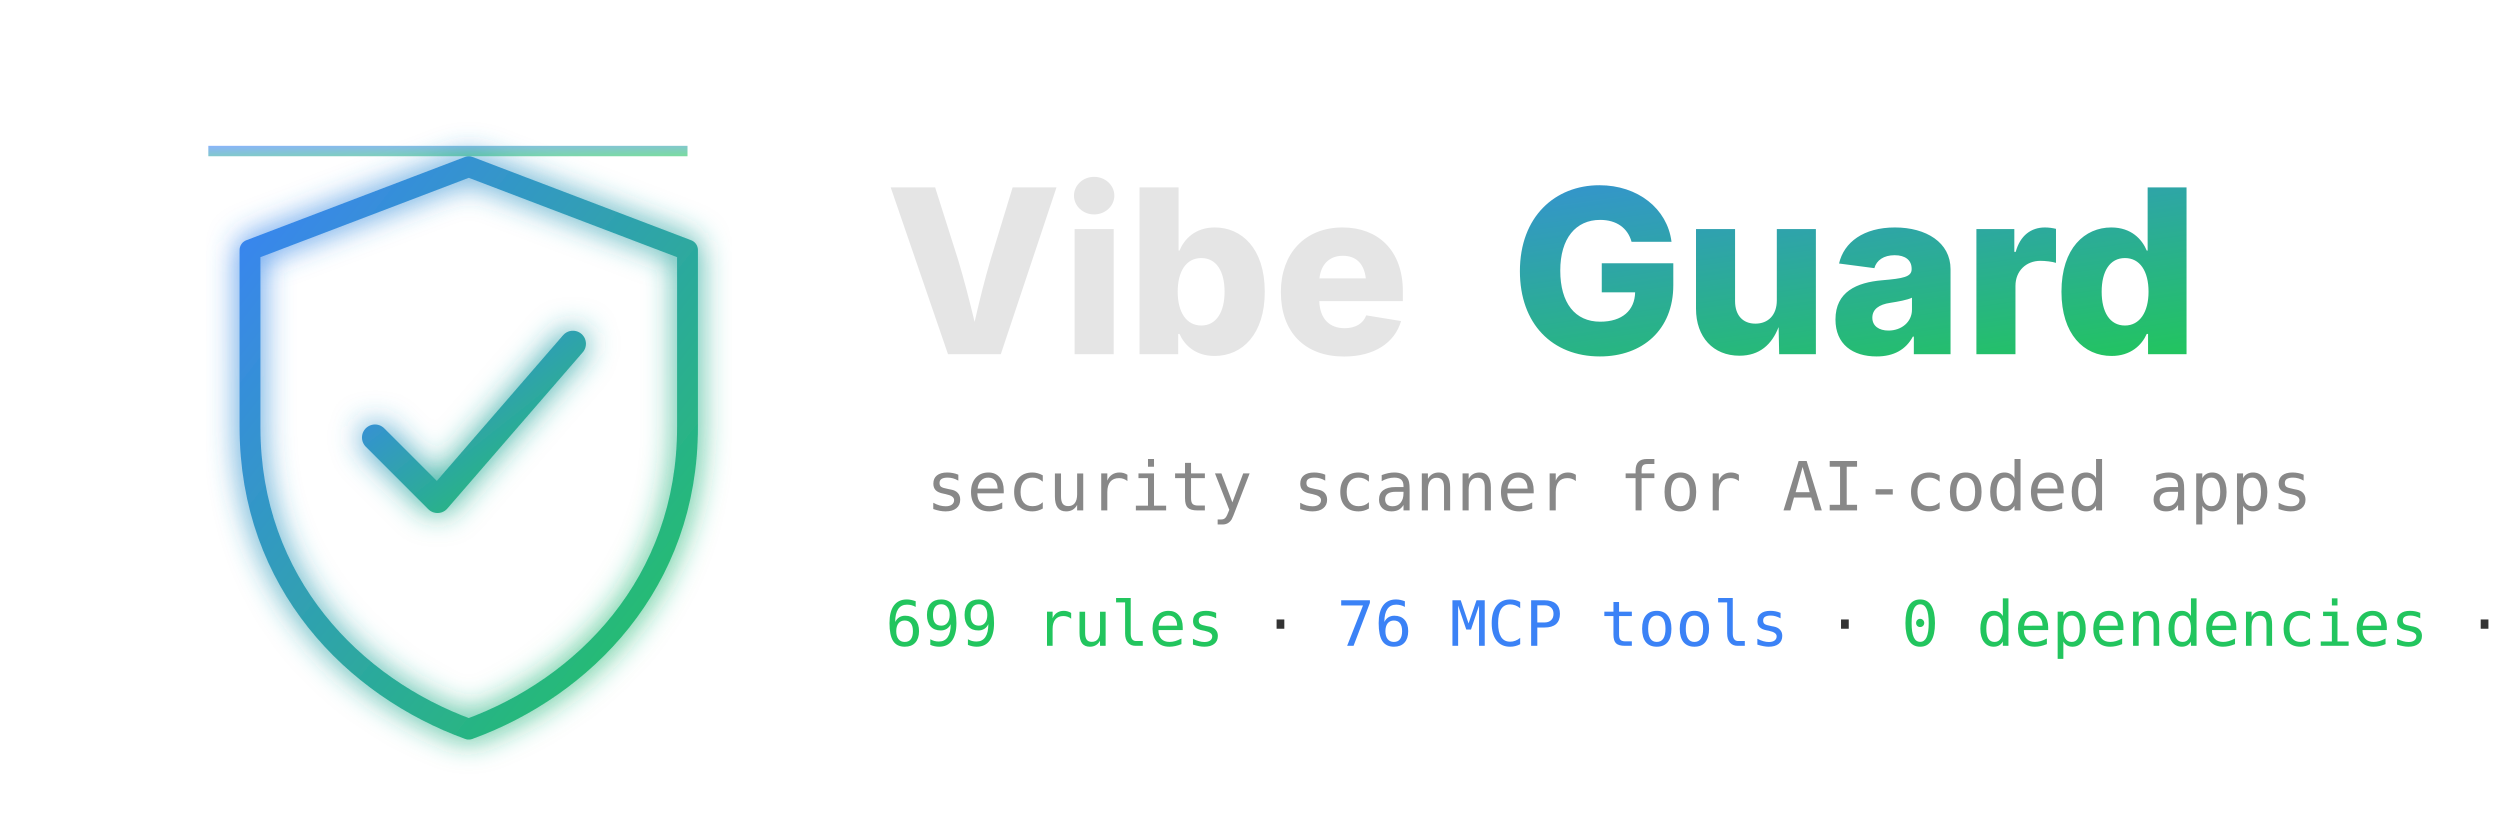
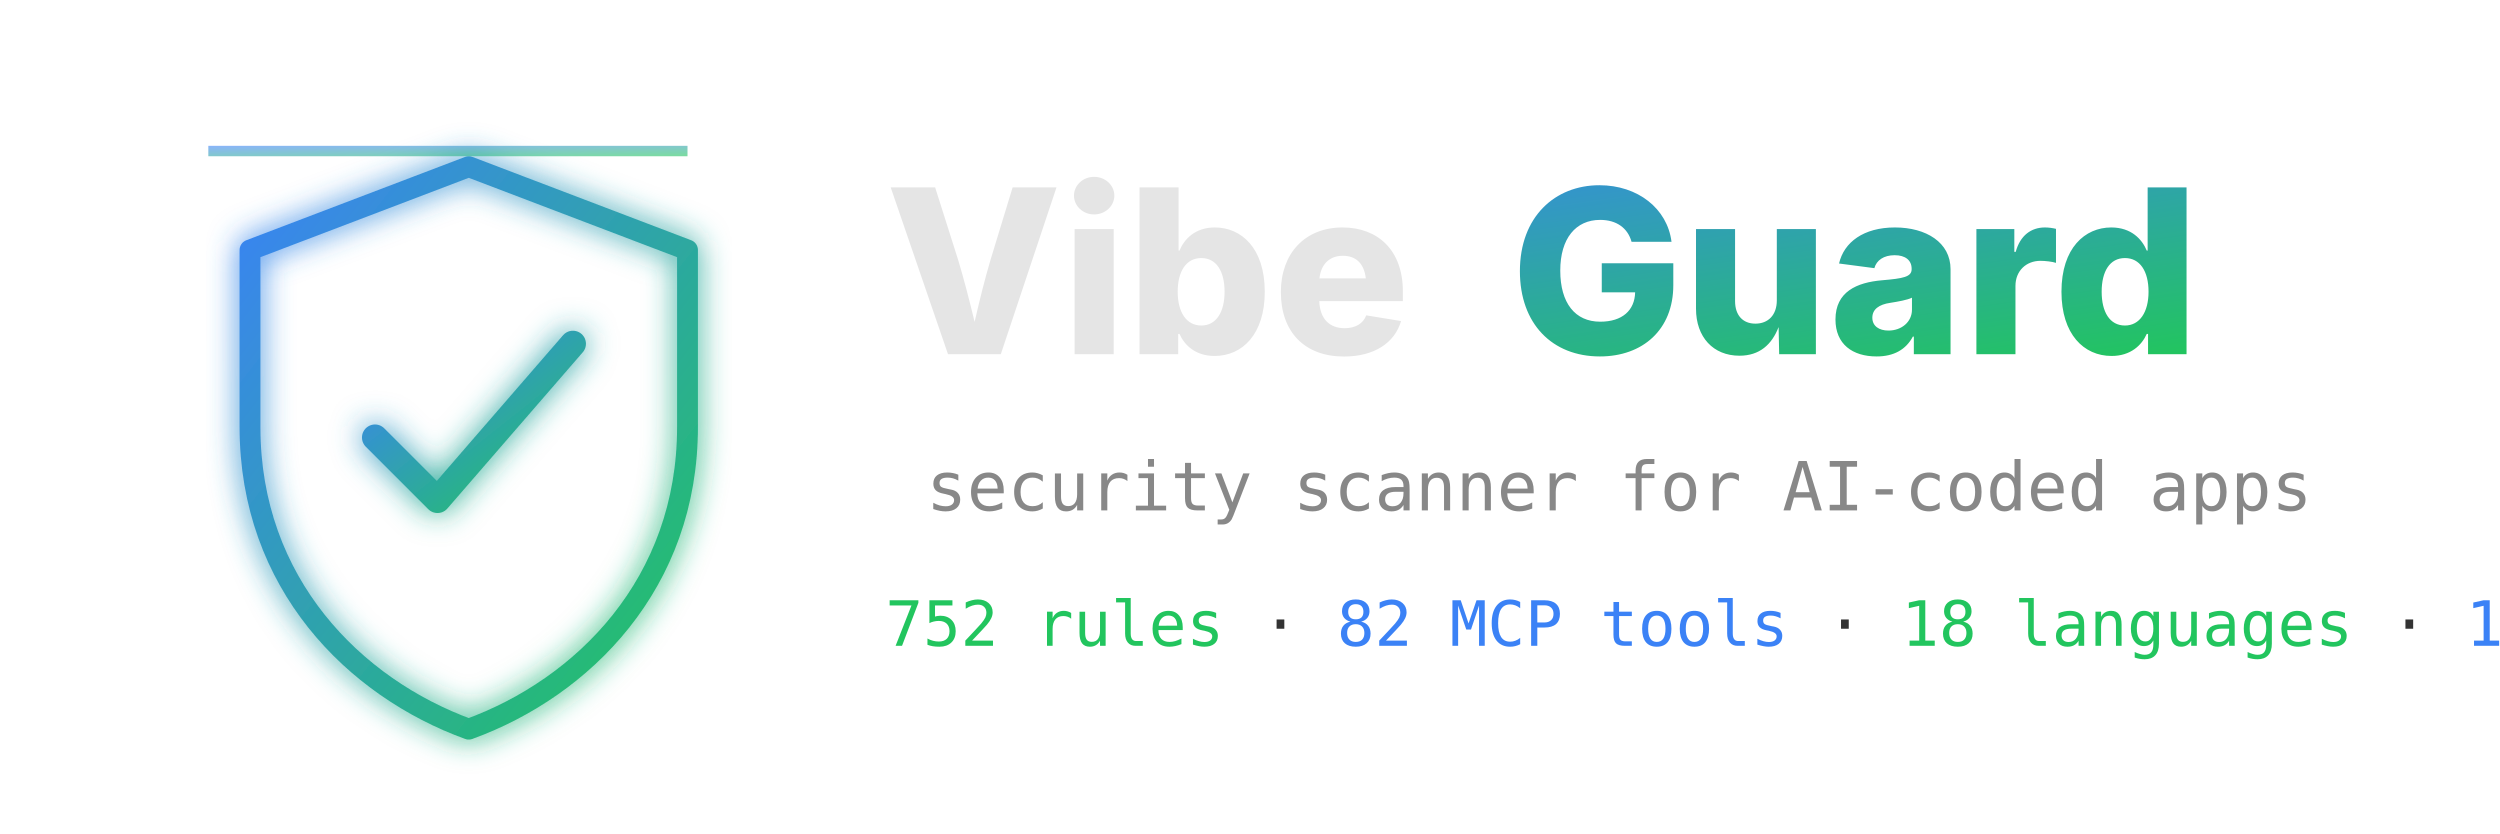
<svg xmlns="http://www.w3.org/2000/svg" width="480" height="160" viewBox="0 0 480 160">
  <defs>
    <linearGradient id="g1" x1="0%" y1="0%" x2="100%" y2="100%">
      <stop offset="0%" stop-color="#3B82F6">
        <animate attributeName="stop-color" values="#3B82F6;#22C55E;#3B82F6" dur="6s" repeatCount="indefinite" />
      </stop>
      <stop offset="100%" stop-color="#22C55E">
        <animate attributeName="stop-color" values="#22C55E;#3B82F6;#22C55E" dur="6s" repeatCount="indefinite" />
      </stop>
    </linearGradient>
    <filter id="glow">
      <feGaussianBlur stdDeviation="3" result="blur" />
      <feMerge>
        <feMergeNode in="blur" />
        <feMergeNode in="SourceGraphic" />
      </feMerge>
    </filter>
  </defs>
  <g transform="translate(40, 28)" filter="url(#glow)">
    <path d="M50 4 L92 20 V54 C92 84 72 104 50 112 C28 104 8 84 8 54 V20 Z" fill="none" stroke="url(#g1)" stroke-width="4" stroke-linejoin="round">
      <animate attributeName="stroke-width" values="4;5;4" dur="3s" repeatCount="indefinite" />
    </path>
    <path d="M32 56 L44 68 L70 38" fill="none" stroke="url(#g1)" stroke-width="5" stroke-linecap="round" stroke-linejoin="round">
      <animate attributeName="stroke-dasharray" values="0 80;80 0" dur="2s" repeatCount="indefinite" />
    </path>
  </g>
  <text x="170" y="68" font-family="-apple-system, system-ui, Segoe UI, sans-serif" font-size="44" font-weight="800" fill="#E5E5E5">
    Vibe
    <tspan fill="url(#g1)">
      <animate attributeName="fill" values="#3B82F6;#22C55E;#3B82F6" dur="6s" repeatCount="indefinite" />
      Guard
    </tspan>
    <animate attributeName="opacity" values="0;1" dur="1s" fill="freeze" />
  </text>
  <text x="170" y="98" font-family="monospace" font-size="13" fill="#888">
    <tspan>
      <animate attributeName="opacity" values="0;1" dur="1s" begin="0.5s" fill="freeze" />
      security scanner for AI-coded apps
    </tspan>
  </text>
  <text x="170" y="124" font-family="monospace" font-size="12" fill="#555">
-     <tspan fill="#22C55E">699 rules</tspan>
+     <tspan fill="#22C55E">752 rules</tspan>
    <tspan fill="#333"> · </tspan>
-     <tspan fill="#3B82F6">76 MCP tools</tspan>
+     <tspan fill="#3B82F6">82 MCP tools</tspan>
    <tspan fill="#333"> · </tspan>
-     <tspan fill="#22C55E">0 dependencies</tspan>
+     <tspan fill="#22C55E">18 languages</tspan>
    <tspan fill="#333"> · </tspan>
    <tspan fill="#3B82F6">100% offline</tspan>
    <animate attributeName="opacity" values="0;1" dur="1s" begin="0.8s" fill="freeze" />
  </text>
  <rect x="40" y="28" width="92" height="2" fill="url(#g1)" opacity="0.6">
    <animate attributeName="y" values="28;120;28" dur="3s" repeatCount="indefinite" />
    <animate attributeName="opacity" values="0;0.6;0" dur="3s" repeatCount="indefinite" />
  </rect>
</svg>
